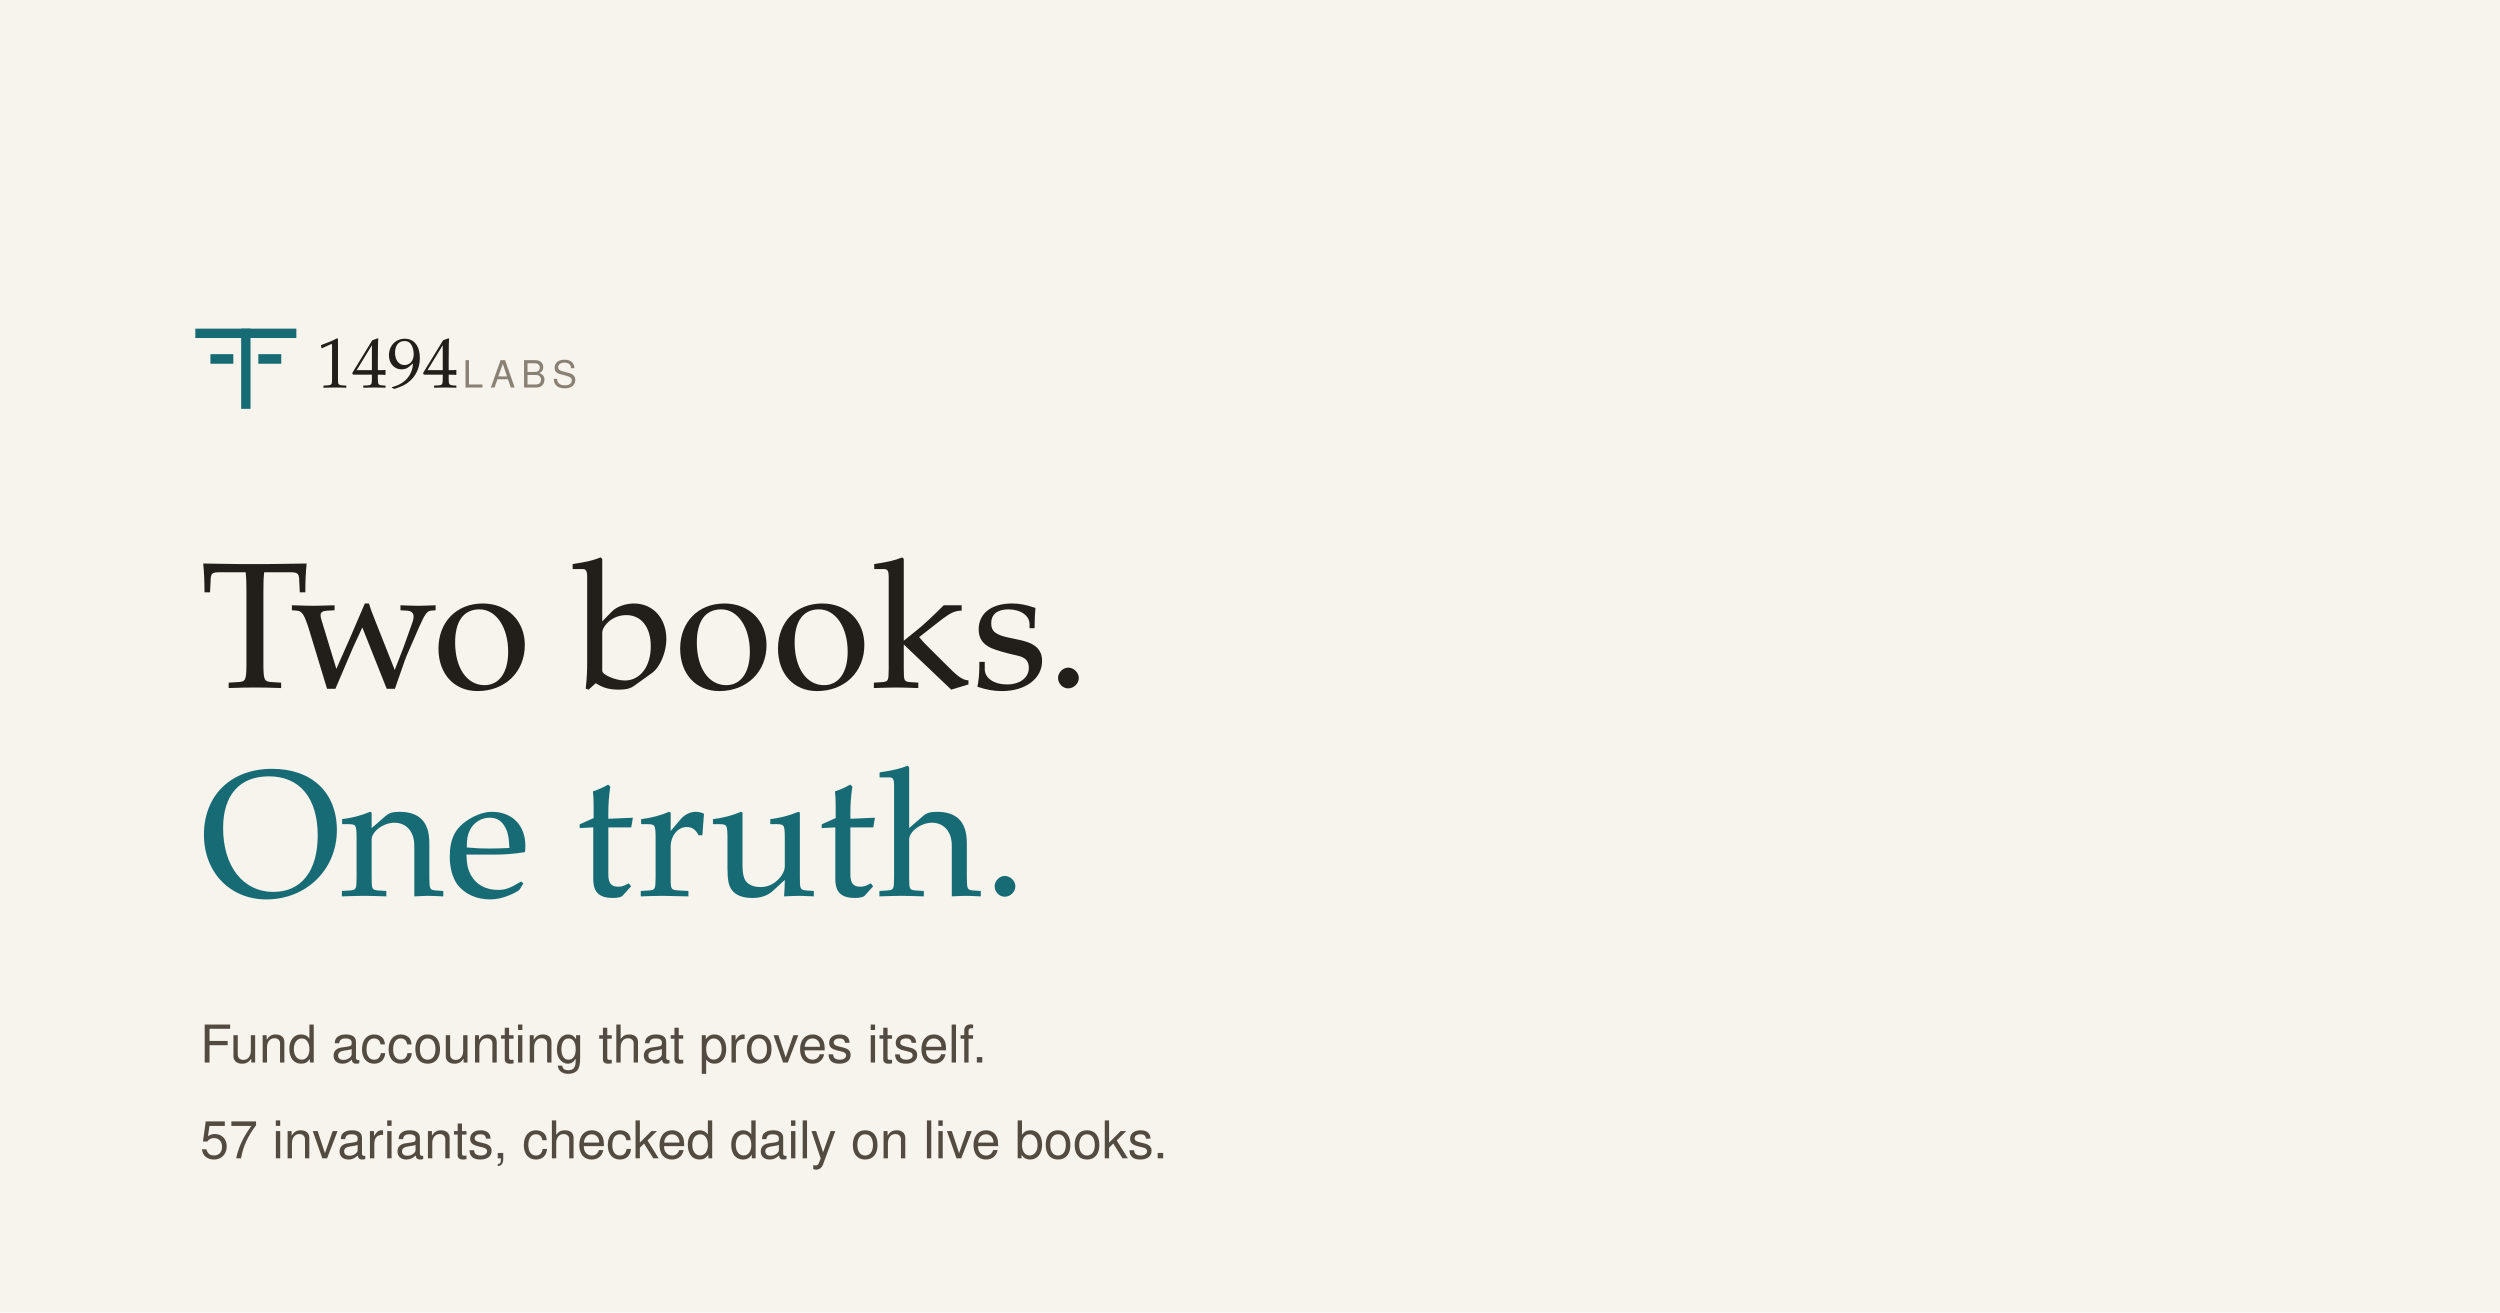
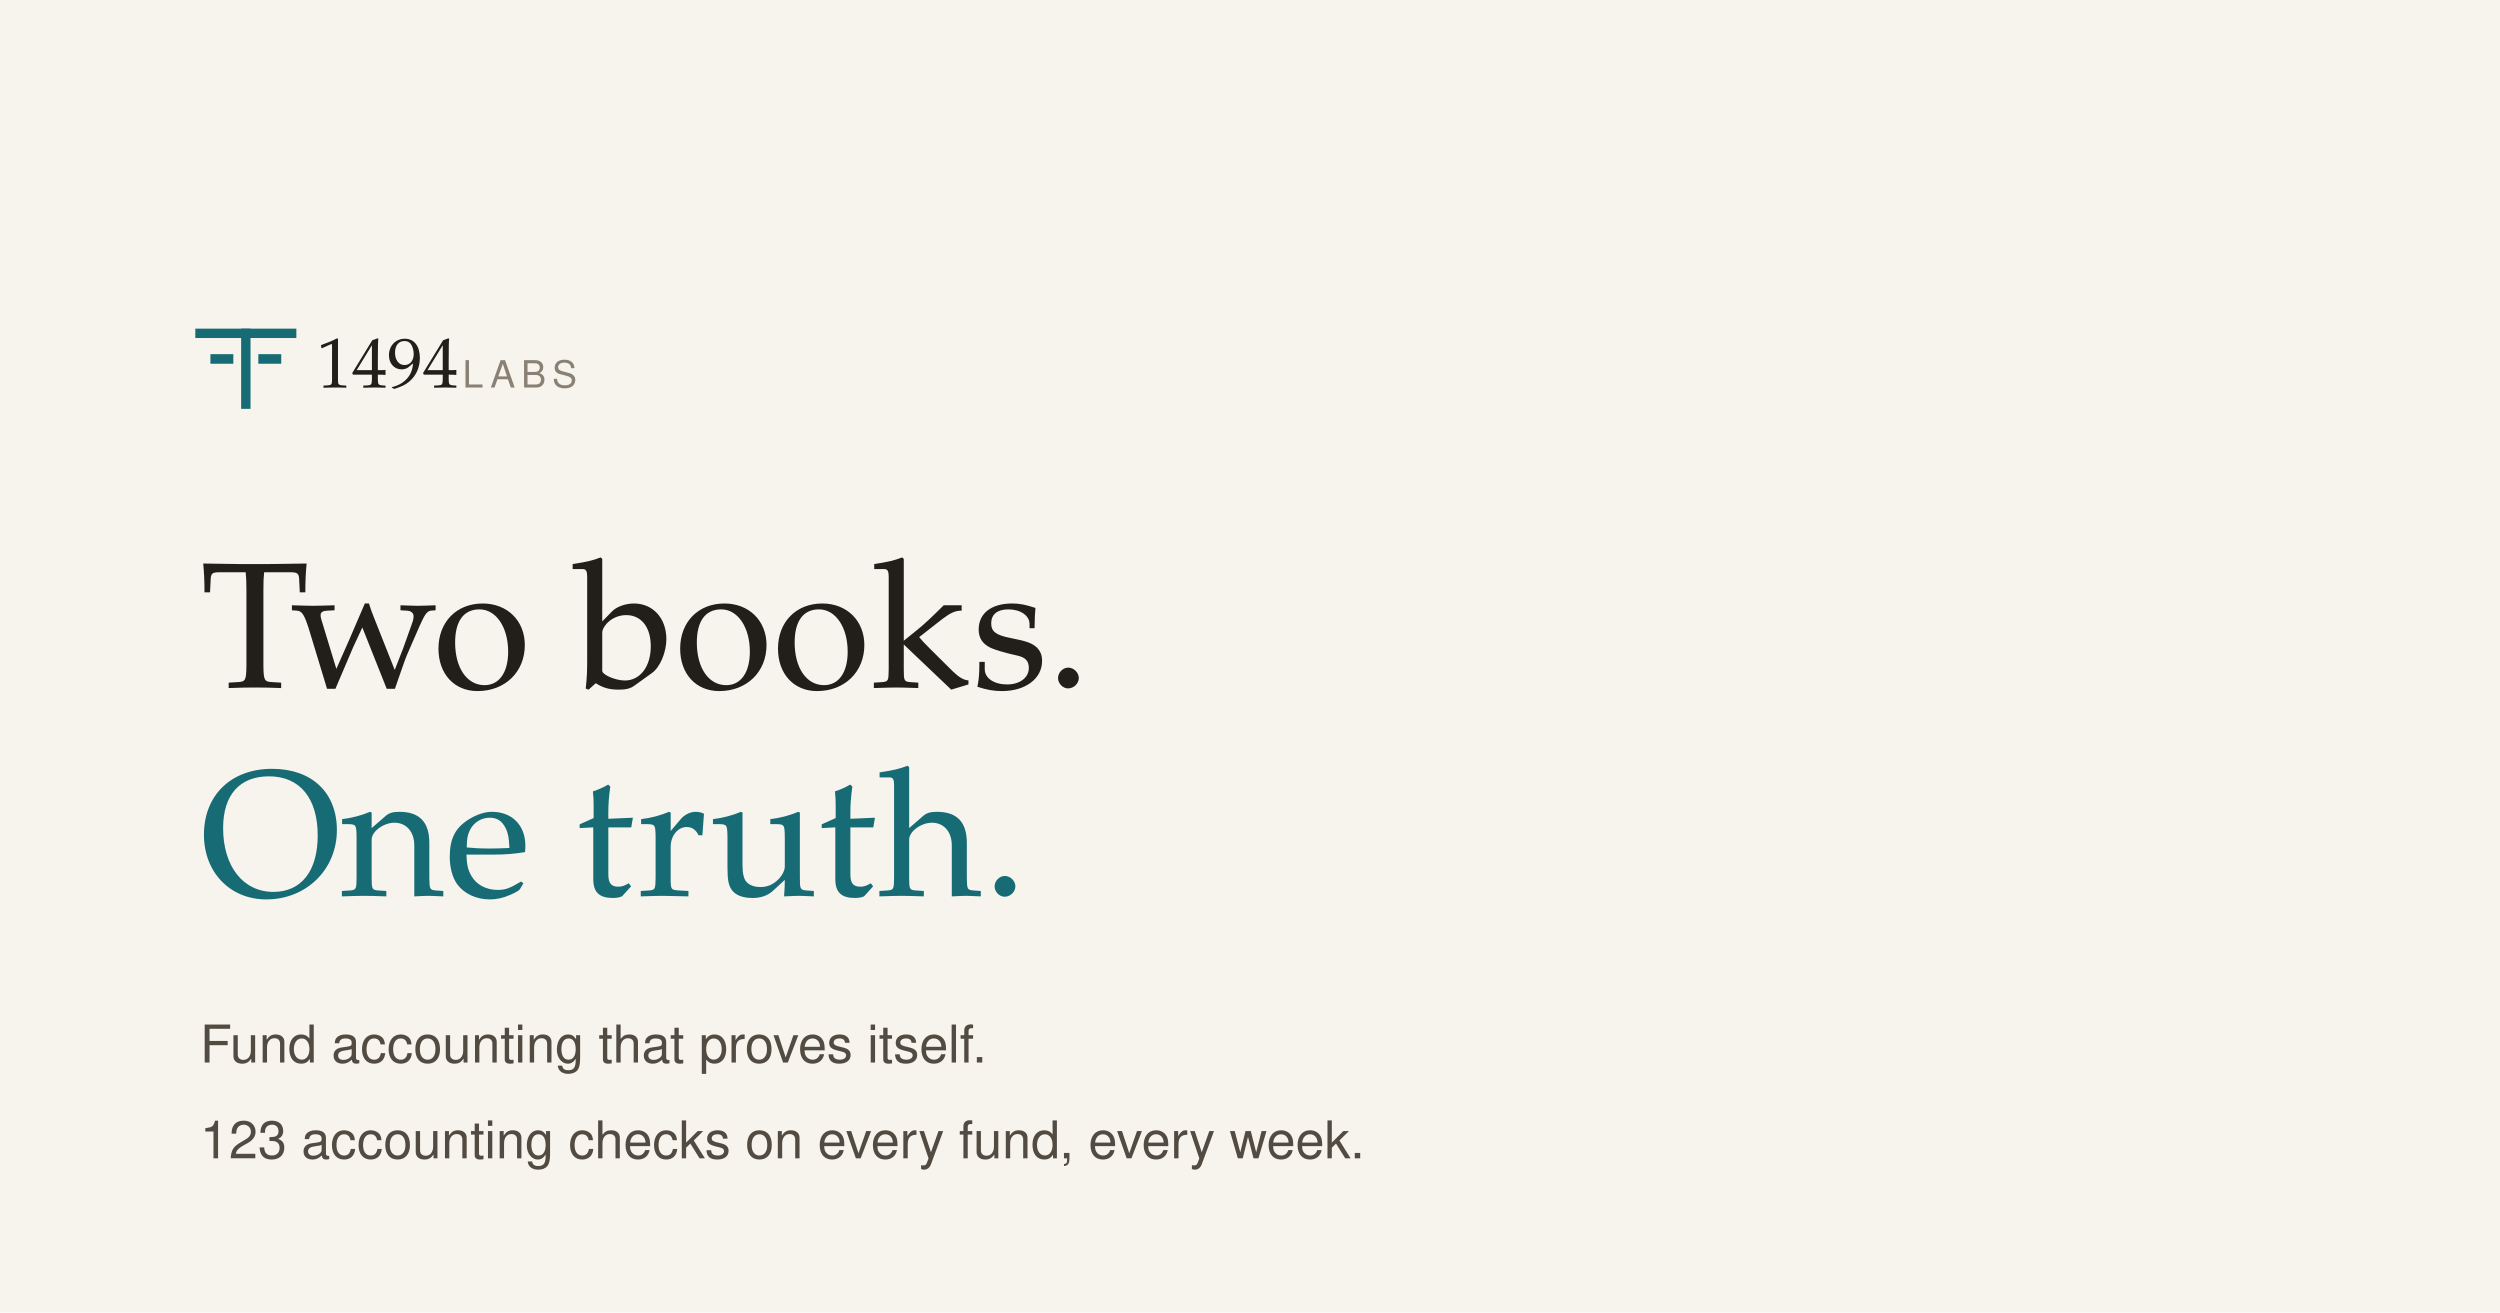
<svg xmlns="http://www.w3.org/2000/svg" width="1200" height="630" viewBox="0 0 1200 630">
  <rect width="1200" height="630" fill="#F7F4ED" />
  <g transform="translate(96,150)">
    <g fill="none" stroke="#176B75" stroke-width="4.5" stroke-linecap="square">
      <path d="M0 10 H44" />
      <path d="M22 10 V44" />
    </g>
    <rect x="5" y="20" width="11" height="4.6" fill="#176B75" />
    <rect x="28" y="20" width="11" height="4.6" fill="#176B75" />
  </g>
  <text x="152" y="186" font-family="Palatino,Georgia,serif" font-size="34" fill="#221F1B">1494</text>
  <text x="222" y="186" font-family="Helvetica,Arial,sans-serif" font-size="18" letter-spacing="3" fill="#8A8175">LABS</text>
  <text x="96" y="330" font-family="Palatino,Georgia,serif" font-size="86" fill="#221F1B">Two books.</text>
  <text x="96" y="430" font-family="Palatino,Georgia,serif" font-size="86" fill="#176B75">One truth.</text>
  <text x="96" y="510" font-family="Helvetica,Arial,sans-serif" font-size="25" fill="#524B42">Fund accounting that proves itself.</text>
-   <text x="96" y="556" font-family="Helvetica,Arial,sans-serif" font-size="25" fill="#524B42">57 invariants, checked daily on live books.</text>
+   <text x="96" y="556" font-family="Helvetica,Arial,sans-serif" font-size="25" fill="#524B42">123 accounting checks on every fund, every week.</text>
</svg>
